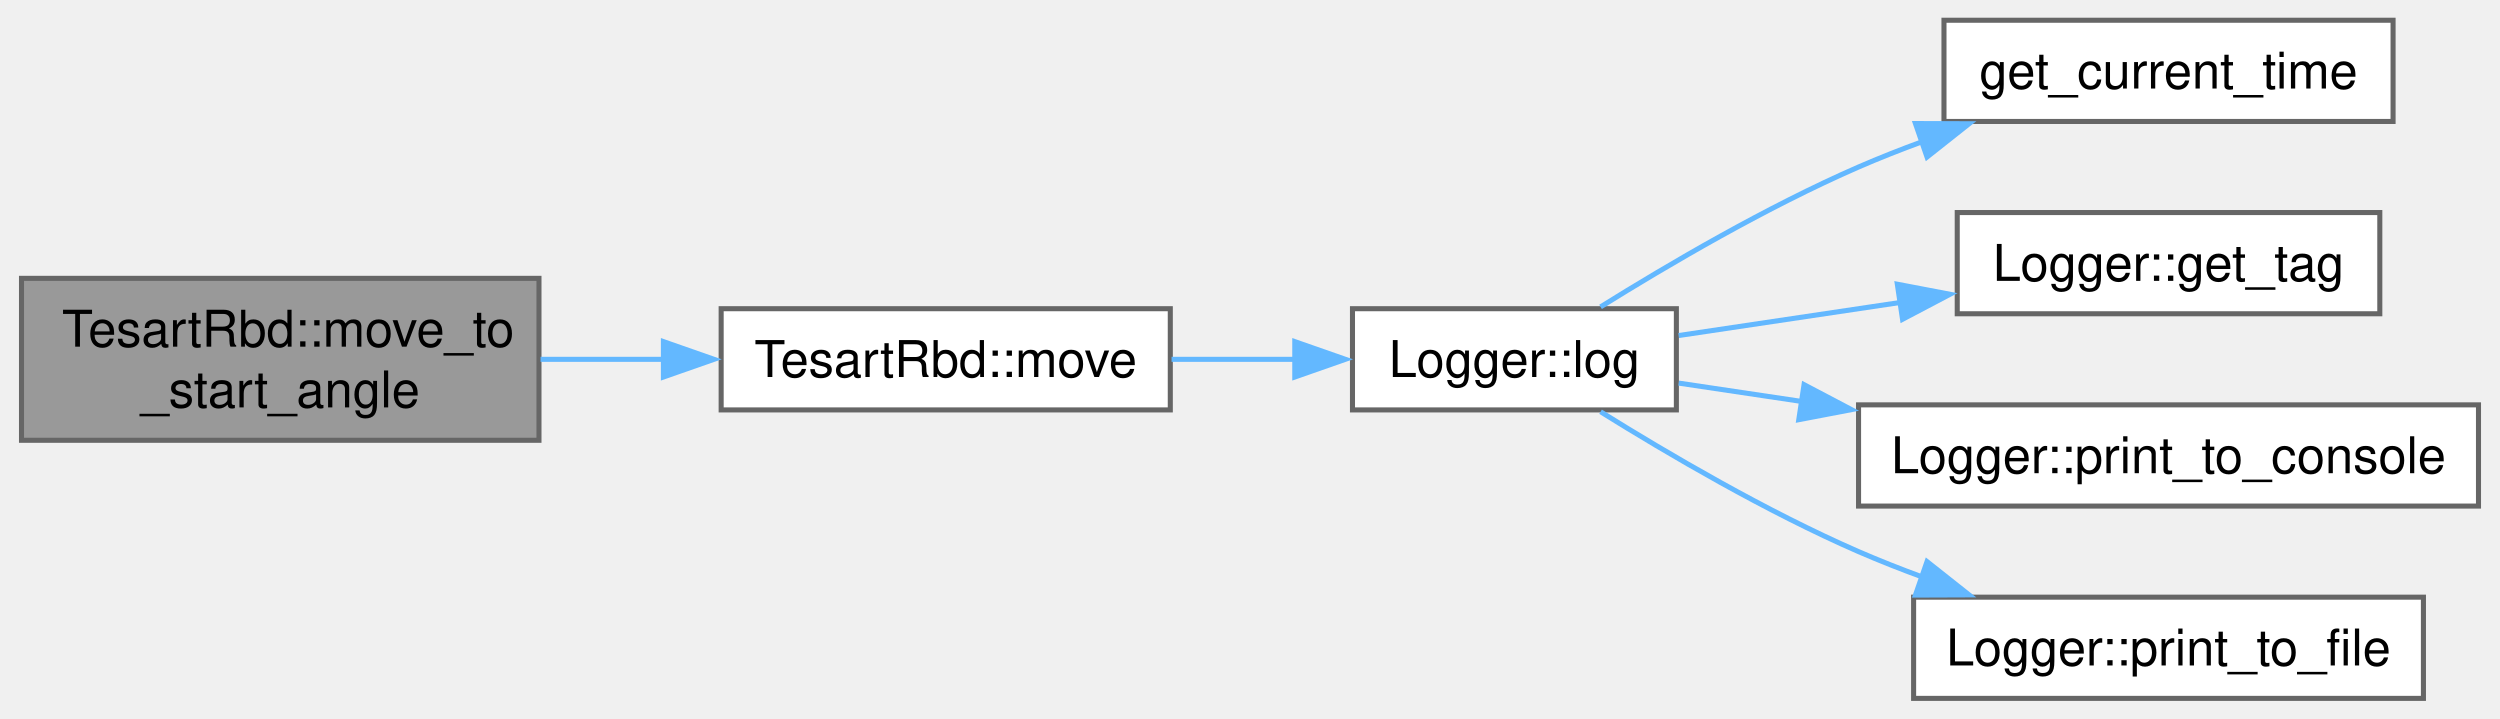
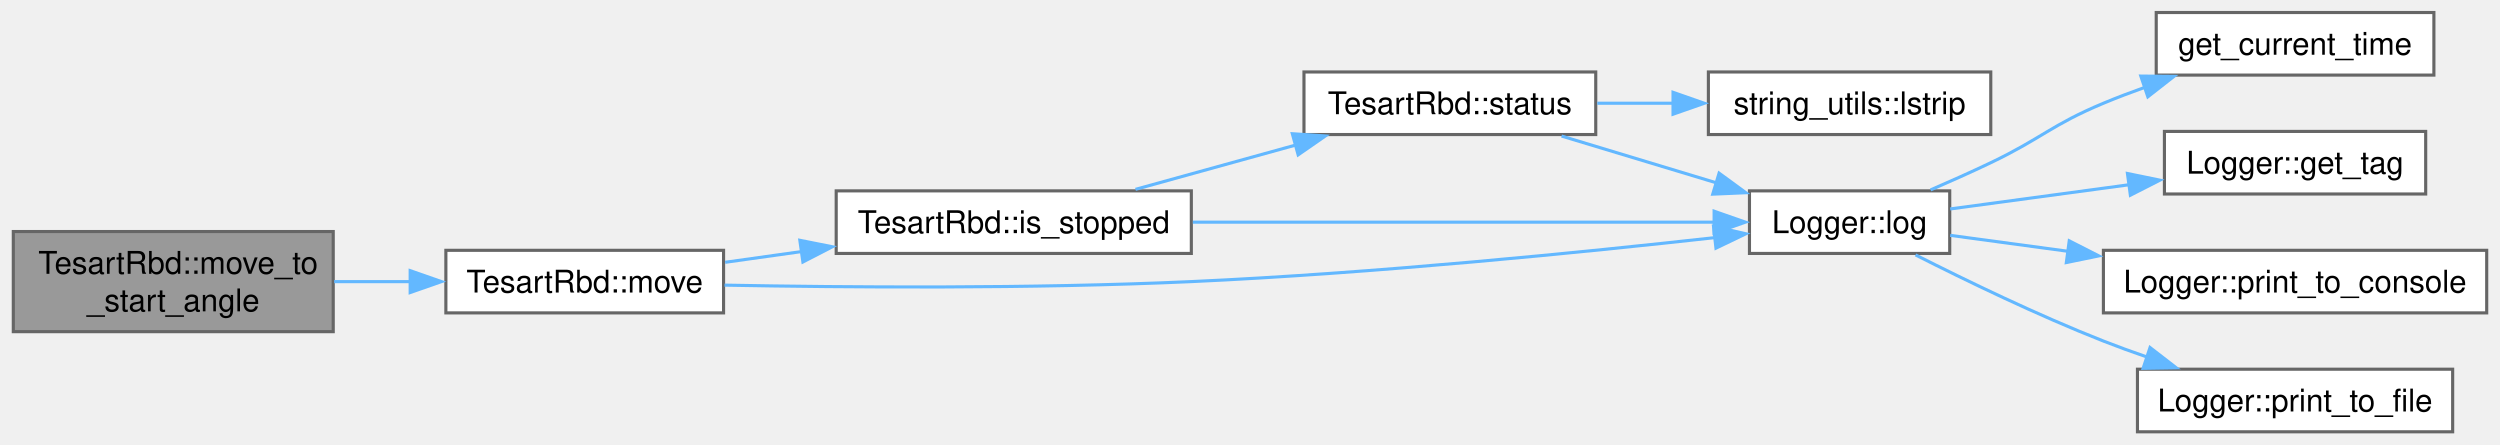
- <svg xmlns="http://www.w3.org/2000/svg" xmlns:xlink="http://www.w3.org/1999/xlink" width="494pt" height="142pt" viewBox="0.00 0.00 493.50 142.00">
+ <svg xmlns="http://www.w3.org/2000/svg" xmlns:xlink="http://www.w3.org/1999/xlink" width="799pt" height="142pt" viewBox="0.00 0.00 798.50 142.00">
  <g id="graph0" class="graph" transform="scale(1 1) rotate(0) translate(4 138)">
    <g id="Node000001" class="node">
      <g id="a_Node000001">
        <a xlink:title="Устанавливает угловую точку, соответствующую началу диапазона.">
-           <polygon fill="#999999" stroke="#666666" points="102.25,-83 0,-83 0,-51 102.25,-51 102.25,-83" />
-           <text text-anchor="start" x="8" y="-69.5" font-family="Helvetica,sans-Serif" font-size="10.00">TesartRbd::move_to</text>
-           <text text-anchor="middle" x="51.12" y="-57.5" font-family="Helvetica,sans-Serif" font-size="10.00">_start_angle</text>
+           <polygon fill="#999999" stroke="#666666" points="102.25,-64 0,-64 0,-32 102.25,-32 102.25,-64" />
+           <text text-anchor="start" x="8" y="-50.5" font-family="Helvetica,sans-Serif" font-size="10.00">TesartRbd::move_to</text>
+           <text text-anchor="middle" x="51.12" y="-38.5" font-family="Helvetica,sans-Serif" font-size="10.00">_start_angle</text>
        </a>
      </g>
    </g>
    <g id="Node000002" class="node">
      <g id="a_Node000002">
        <a xlink:href="class_tesart_rbd.html#a1317670f51c7e529ca5960e69b7563a7" target="_top" xlink:title="Поворачивает ось до тех пор, пока она не достигнет требуемого угла">
-           <polygon fill="white" stroke="#666666" points="227,-77 138.25,-77 138.25,-57 227,-57 227,-77" />
-           <text text-anchor="middle" x="182.62" y="-63.5" font-family="Helvetica,sans-Serif" font-size="10.00">TesartRbd::move</text>
+           <polygon fill="white" stroke="#666666" points="227,-58 138.25,-58 138.25,-38 227,-38 227,-58" />
+           <text text-anchor="middle" x="182.62" y="-44.5" font-family="Helvetica,sans-Serif" font-size="10.00">TesartRbd::move</text>
        </a>
      </g>
    </g>
    <g id="edge1_Node000001_Node000002" class="edge">
      <g id="a_edge1_Node000001_Node000002">
        <a xlink:title=" ">
-           <path fill="none" stroke="#63b8ff" d="M102.56,-67C110.57,-67 118.89,-67 126.98,-67" />
-           <polygon fill="#63b8ff" stroke="#63b8ff" points="126.84,-70.5 136.84,-67 126.84,-63.5 126.84,-70.5" />
+           <path fill="none" stroke="#63b8ff" d="M102.56,-48C110.57,-48 118.89,-48 126.98,-48" />
+           <polygon fill="#63b8ff" stroke="#63b8ff" points="126.84,-51.5 136.84,-48 126.84,-44.5 126.84,-51.5" />
        </a>
      </g>
    </g>
    <g id="Node000003" class="node">
      <g id="a_Node000003">
-         <a xlink:href="class_logger.html#af7709105c2708359b7b082218f4cc3e1" target="_top" xlink:title="Метод, осуществляющий логирование">
-           <polygon fill="white" stroke="#666666" points="327,-77 263,-77 263,-57 327,-57 327,-77" />
-           <text text-anchor="middle" x="295" y="-63.5" font-family="Helvetica,sans-Serif" font-size="10.00">Logger::log</text>
+         <a xlink:href="class_tesart_rbd.html#a9a7da6f896259d62e9f1b1850371fa5e" target="_top" xlink:title="Метод позволяет проверить, остановлена ли ось">
+           <polygon fill="white" stroke="#666666" points="376.5,-77 263,-77 263,-57 376.5,-57 376.5,-77" />
+           <text text-anchor="middle" x="319.75" y="-63.5" font-family="Helvetica,sans-Serif" font-size="10.00">TesartRbd::is_stopped</text>
        </a>
      </g>
    </g>
    <g id="edge2_Node000002_Node000003" class="edge">
      <g id="a_edge2_Node000002_Node000003">
        <a xlink:title=" ">
-           <path fill="none" stroke="#63b8ff" d="M227.25,-67C235.28,-67 243.64,-67 251.63,-67" />
-           <polygon fill="#63b8ff" stroke="#63b8ff" points="251.6,-70.5 261.6,-67 251.6,-63.5 251.6,-70.5" />
+           <path fill="none" stroke="#63b8ff" d="M227.5,-54.17C235.32,-55.27 243.63,-56.44 251.92,-57.6" />
+           <polygon fill="#63b8ff" stroke="#63b8ff" points="251.38,-61.2 261.77,-59.13 252.36,-54.27 251.38,-61.2" />
        </a>
      </g>
    </g>
    <g id="Node000004" class="node">
      <g id="a_Node000004">
-         <a xlink:href="logger_8hpp.html#a49284b7befa8e31f81e01ee8f3735dd0" target="_top" xlink:title="Функция, которая снимает значение текущего времени и конвертирует его в строку с заданным шаблоном.">
-           <polygon fill="white" stroke="#666666" points="468.62,-134 379.88,-134 379.88,-114 468.62,-114 468.62,-134" />
-           <text text-anchor="middle" x="424.25" y="-120.5" font-family="Helvetica,sans-Serif" font-size="10.00">get_current_time</text>
+         <a xlink:href="class_logger.html#af7709105c2708359b7b082218f4cc3e1" target="_top" xlink:title="Метод, осуществляющий логирование">
+           <polygon fill="white" stroke="#666666" points="618.88,-77 554.88,-77 554.88,-57 618.88,-57 618.88,-77" />
+           <text text-anchor="middle" x="586.88" y="-63.5" font-family="Helvetica,sans-Serif" font-size="10.00">Logger::log</text>
+         </a>
+       </g>
+     </g>
+     <g id="edge11_Node000002_Node000004" class="edge">
+       <g id="a_edge11_Node000002_Node000004">
+         <a xlink:title=" ">
+           <path fill="none" stroke="#63b8ff" d="M227.31,-46.87C266.42,-46.14 325.32,-45.68 376.5,-48 434.74,-50.64 501.81,-57.38 544.02,-62.08" />
+           <polygon fill="#63b8ff" stroke="#63b8ff" points="543.39,-65.64 553.72,-63.28 544.17,-58.69 543.39,-65.64" />
        </a>
      </g>
    </g>
    <g id="edge3_Node000003_Node000004" class="edge">
      <g id="a_edge3_Node000003_Node000004">
        <a xlink:title=" ">
-           <path fill="none" stroke="#63b8ff" d="M312.02,-77.36C325.3,-85.63 344.85,-97.1 363,-105 367.07,-106.77 371.36,-108.46 375.7,-110.05" />
-           <polygon fill="#63b8ff" stroke="#63b8ff" points="374.24,-113.59 384.84,-113.55 376.53,-106.97 374.24,-113.59" />
+           <path fill="none" stroke="#63b8ff" d="M376.98,-67C426.86,-67 498.62,-67 543.72,-67" />
+           <polygon fill="#63b8ff" stroke="#63b8ff" points="543.58,-70.5 553.58,-67 543.58,-63.5 543.58,-70.5" />
+         </a>
+       </g>
+     </g>
+     <g id="Node000009" class="node">
+       <g id="a_Node000009">
+         <a xlink:href="class_tesart_rbd.html#affbded46e17aa303601ba7ef885107b8" target="_top" xlink:title="Запрос статуса оси ОПУ по номеру оси">
+           <polygon fill="white" stroke="#666666" points="505.75,-115 412.5,-115 412.5,-95 505.75,-95 505.75,-115" />
+           <text text-anchor="middle" x="459.12" y="-101.5" font-family="Helvetica,sans-Serif" font-size="10.00">TesartRbd::status</text>
+         </a>
+       </g>
+     </g>
+     <g id="edge8_Node000003_Node000009" class="edge">
+       <g id="a_edge8_Node000003_Node000009">
+         <a xlink:title=" ">
+           <path fill="none" stroke="#63b8ff" d="M358.65,-77.48C374.57,-81.89 393.26,-87.06 410.13,-91.72" />
+           <polygon fill="#63b8ff" stroke="#63b8ff" points="408.78,-95.26 419.35,-94.55 410.64,-88.51 408.78,-95.26" />
        </a>
      </g>
    </g>
    <g id="Node000005" class="node">
      <g id="a_Node000005">
-         <a xlink:href="class_logger.html#a6edb7b263f080d417b82a537ed50fee4" target="_top" xlink:title="Возвращает тег в зависимости от уровня логирования и от назначения тега.">
-           <polygon fill="white" stroke="#666666" points="466,-96 382.5,-96 382.5,-76 466,-76 466,-96" />
-           <text text-anchor="middle" x="424.25" y="-82.5" font-family="Helvetica,sans-Serif" font-size="10.00">Logger::get_tag</text>
+         <a xlink:href="logger_8hpp.html#a49284b7befa8e31f81e01ee8f3735dd0" target="_top" xlink:title="Функция, которая снимает значение текущего времени и конвертирует его в строку с заданным шаблоном.">
+           <polygon fill="white" stroke="#666666" points="773.62,-134 684.88,-134 684.88,-114 773.62,-114 773.62,-134" />
+           <text text-anchor="middle" x="729.25" y="-120.5" font-family="Helvetica,sans-Serif" font-size="10.00">get_current_time</text>
        </a>
      </g>
    </g>
-     <g id="edge4_Node000003_Node000005" class="edge">
-       <g id="a_edge4_Node000003_Node000005">
+     <g id="edge4_Node000004_Node000005" class="edge">
+       <g id="a_edge4_Node000004_Node000005">
        <a xlink:title=" ">
-           <path fill="none" stroke="#63b8ff" d="M327.46,-71.7C340.72,-73.68 356.52,-76.04 371.42,-78.26" />
-           <polygon fill="#63b8ff" stroke="#63b8ff" points="370.66,-81.84 381.07,-79.85 371.69,-74.91 370.66,-81.84" />
+           <path fill="none" stroke="#63b8ff" d="M612.77,-77.31C619.09,-80.04 625.83,-83.05 632,-86 648.32,-93.81 651.31,-98.03 668,-105 672.33,-106.81 676.9,-108.54 681.5,-110.18" />
+           <polygon fill="#63b8ff" stroke="#63b8ff" points="679.95,-113.69 690.55,-113.59 682.2,-107.06 679.95,-113.69" />
        </a>
      </g>
    </g>
    <g id="Node000006" class="node">
      <g id="a_Node000006">
-         <a xlink:href="class_logger.html#a4825613142ebb093bf8fa26f21f7f3fc" target="_top" xlink:title="Метод, который выводит сообщение в консоль.">
-           <polygon fill="white" stroke="#666666" points="485.5,-58 363,-58 363,-38 485.5,-38 485.5,-58" />
-           <text text-anchor="middle" x="424.25" y="-44.5" font-family="Helvetica,sans-Serif" font-size="10.00">Logger::print_to_console</text>
+         <a xlink:href="class_logger.html#a6edb7b263f080d417b82a537ed50fee4" target="_top" xlink:title="Возвращает тег в зависимости от уровня логирования и от назначения тега.">
+           <polygon fill="white" stroke="#666666" points="771,-96 687.5,-96 687.5,-76 771,-76 771,-96" />
+           <text text-anchor="middle" x="729.25" y="-82.5" font-family="Helvetica,sans-Serif" font-size="10.00">Logger::get_tag</text>
        </a>
      </g>
    </g>
-     <g id="edge5_Node000003_Node000006" class="edge">
-       <g id="a_edge5_Node000003_Node000006">
+     <g id="edge5_Node000004_Node000006" class="edge">
+       <g id="a_edge5_Node000004_Node000006">
        <a xlink:title=" ">
-           <path fill="none" stroke="#63b8ff" d="M327.46,-62.3C334.96,-61.18 343.27,-59.94 351.78,-58.67" />
-           <polygon fill="#63b8ff" stroke="#63b8ff" points="352.23,-61.99 361.6,-57.06 351.19,-55.07 352.23,-61.99" />
+           <path fill="none" stroke="#63b8ff" d="M619.03,-71.22C635.85,-73.49 657.06,-76.36 676.31,-78.97" />
+           <polygon fill="#63b8ff" stroke="#63b8ff" points="675.68,-82.55 686.06,-80.42 676.62,-75.61 675.68,-82.55" />
        </a>
      </g>
    </g>
    <g id="Node000007" class="node">
      <g id="a_Node000007">
-         <a xlink:href="class_logger.html#a999bb33f7cf079cb98f32fae6016a2f3" target="_top" xlink:title="Метод, который записывает сообщение в файл.">
-           <polygon fill="white" stroke="#666666" points="474.62,-20 373.88,-20 373.88,0 474.62,0 474.62,-20" />
-           <text text-anchor="middle" x="424.25" y="-6.5" font-family="Helvetica,sans-Serif" font-size="10.00">Logger::print_to_file</text>
+         <a xlink:href="class_logger.html#a4825613142ebb093bf8fa26f21f7f3fc" target="_top" xlink:title="Метод, который выводит сообщение в консоль.">
+           <polygon fill="white" stroke="#666666" points="790.5,-58 668,-58 668,-38 790.5,-38 790.5,-58" />
+           <text text-anchor="middle" x="729.25" y="-44.5" font-family="Helvetica,sans-Serif" font-size="10.00">Logger::print_to_console</text>
        </a>
      </g>
    </g>
-     <g id="edge6_Node000003_Node000007" class="edge">
-       <g id="a_edge6_Node000003_Node000007">
+     <g id="edge6_Node000004_Node000007" class="edge">
+       <g id="a_edge6_Node000004_Node000007">
        <a xlink:title=" ">
-           <path fill="none" stroke="#63b8ff" d="M312.02,-56.64C325.3,-48.37 344.85,-36.9 363,-29 367.07,-27.23 371.36,-25.54 375.7,-23.95" />
-           <polygon fill="#63b8ff" stroke="#63b8ff" points="376.53,-27.03 384.84,-20.45 374.24,-20.41 376.53,-27.03" />
+           <path fill="none" stroke="#63b8ff" d="M619.03,-62.78C630.31,-61.26 643.56,-59.46 656.87,-57.66" />
+           <polygon fill="#63b8ff" stroke="#63b8ff" points="657.08,-61.03 666.52,-56.22 656.15,-54.09 657.08,-61.03" />
+         </a>
+       </g>
+     </g>
+     <g id="Node000008" class="node">
+       <g id="a_Node000008">
+         <a xlink:href="class_logger.html#a999bb33f7cf079cb98f32fae6016a2f3" target="_top" xlink:title="Метод, который записывает сообщение в файл.">
+           <polygon fill="white" stroke="#666666" points="779.62,-20 678.88,-20 678.88,0 779.62,0 779.62,-20" />
+           <text text-anchor="middle" x="729.25" y="-6.5" font-family="Helvetica,sans-Serif" font-size="10.00">Logger::print_to_file</text>
+         </a>
+       </g>
+     </g>
+     <g id="edge7_Node000004_Node000008" class="edge">
+       <g id="a_edge7_Node000004_Node000008">
+         <a xlink:title=" ">
+           <path fill="none" stroke="#63b8ff" d="M607.95,-56.53C623.96,-48.42 647.08,-37.22 668,-29 672.49,-27.24 677.21,-25.52 681.95,-23.89" />
+           <polygon fill="#63b8ff" stroke="#63b8ff" points="682.9,-26.93 691.29,-20.45 680.69,-20.28 682.9,-26.93" />
+         </a>
+       </g>
+     </g>
+     <g id="edge9_Node000009_Node000004" class="edge">
+       <g id="a_edge9_Node000009_Node000004">
+         <a xlink:title=" ">
+           <path fill="none" stroke="#63b8ff" d="M494.82,-94.52C510.21,-89.87 528.43,-84.36 544.52,-79.5" />
+           <polygon fill="#63b8ff" stroke="#63b8ff" points="545.17,-82.66 553.73,-76.41 543.14,-75.95 545.17,-82.66" />
+         </a>
+       </g>
+     </g>
+     <g id="Node000010" class="node">
+       <g id="a_Node000010">
+         <a xlink:href="namespacestring__utils.html#a9fe07494ccc7914840b0d615974bc802" target="_top" xlink:title="Делит строку на две части по требуемому символу и возвращает содержимое правой части">
+           <polygon fill="white" stroke="#666666" points="632,-115 541.75,-115 541.75,-95 632,-95 632,-115" />
+           <text text-anchor="middle" x="586.88" y="-101.5" font-family="Helvetica,sans-Serif" font-size="10.00">string_utils::lstrip</text>
+         </a>
+       </g>
+     </g>
+     <g id="edge10_Node000009_Node000010" class="edge">
+       <g id="a_edge10_Node000009_Node000010">
+         <a xlink:title=" ">
+           <path fill="none" stroke="#63b8ff" d="M506.24,-105C514.14,-105 522.42,-105 530.54,-105" />
+           <polygon fill="#63b8ff" stroke="#63b8ff" points="530.45,-108.5 540.45,-105 530.45,-101.5 530.45,-108.5" />
        </a>
      </g>
    </g>
  </g>
</svg>
